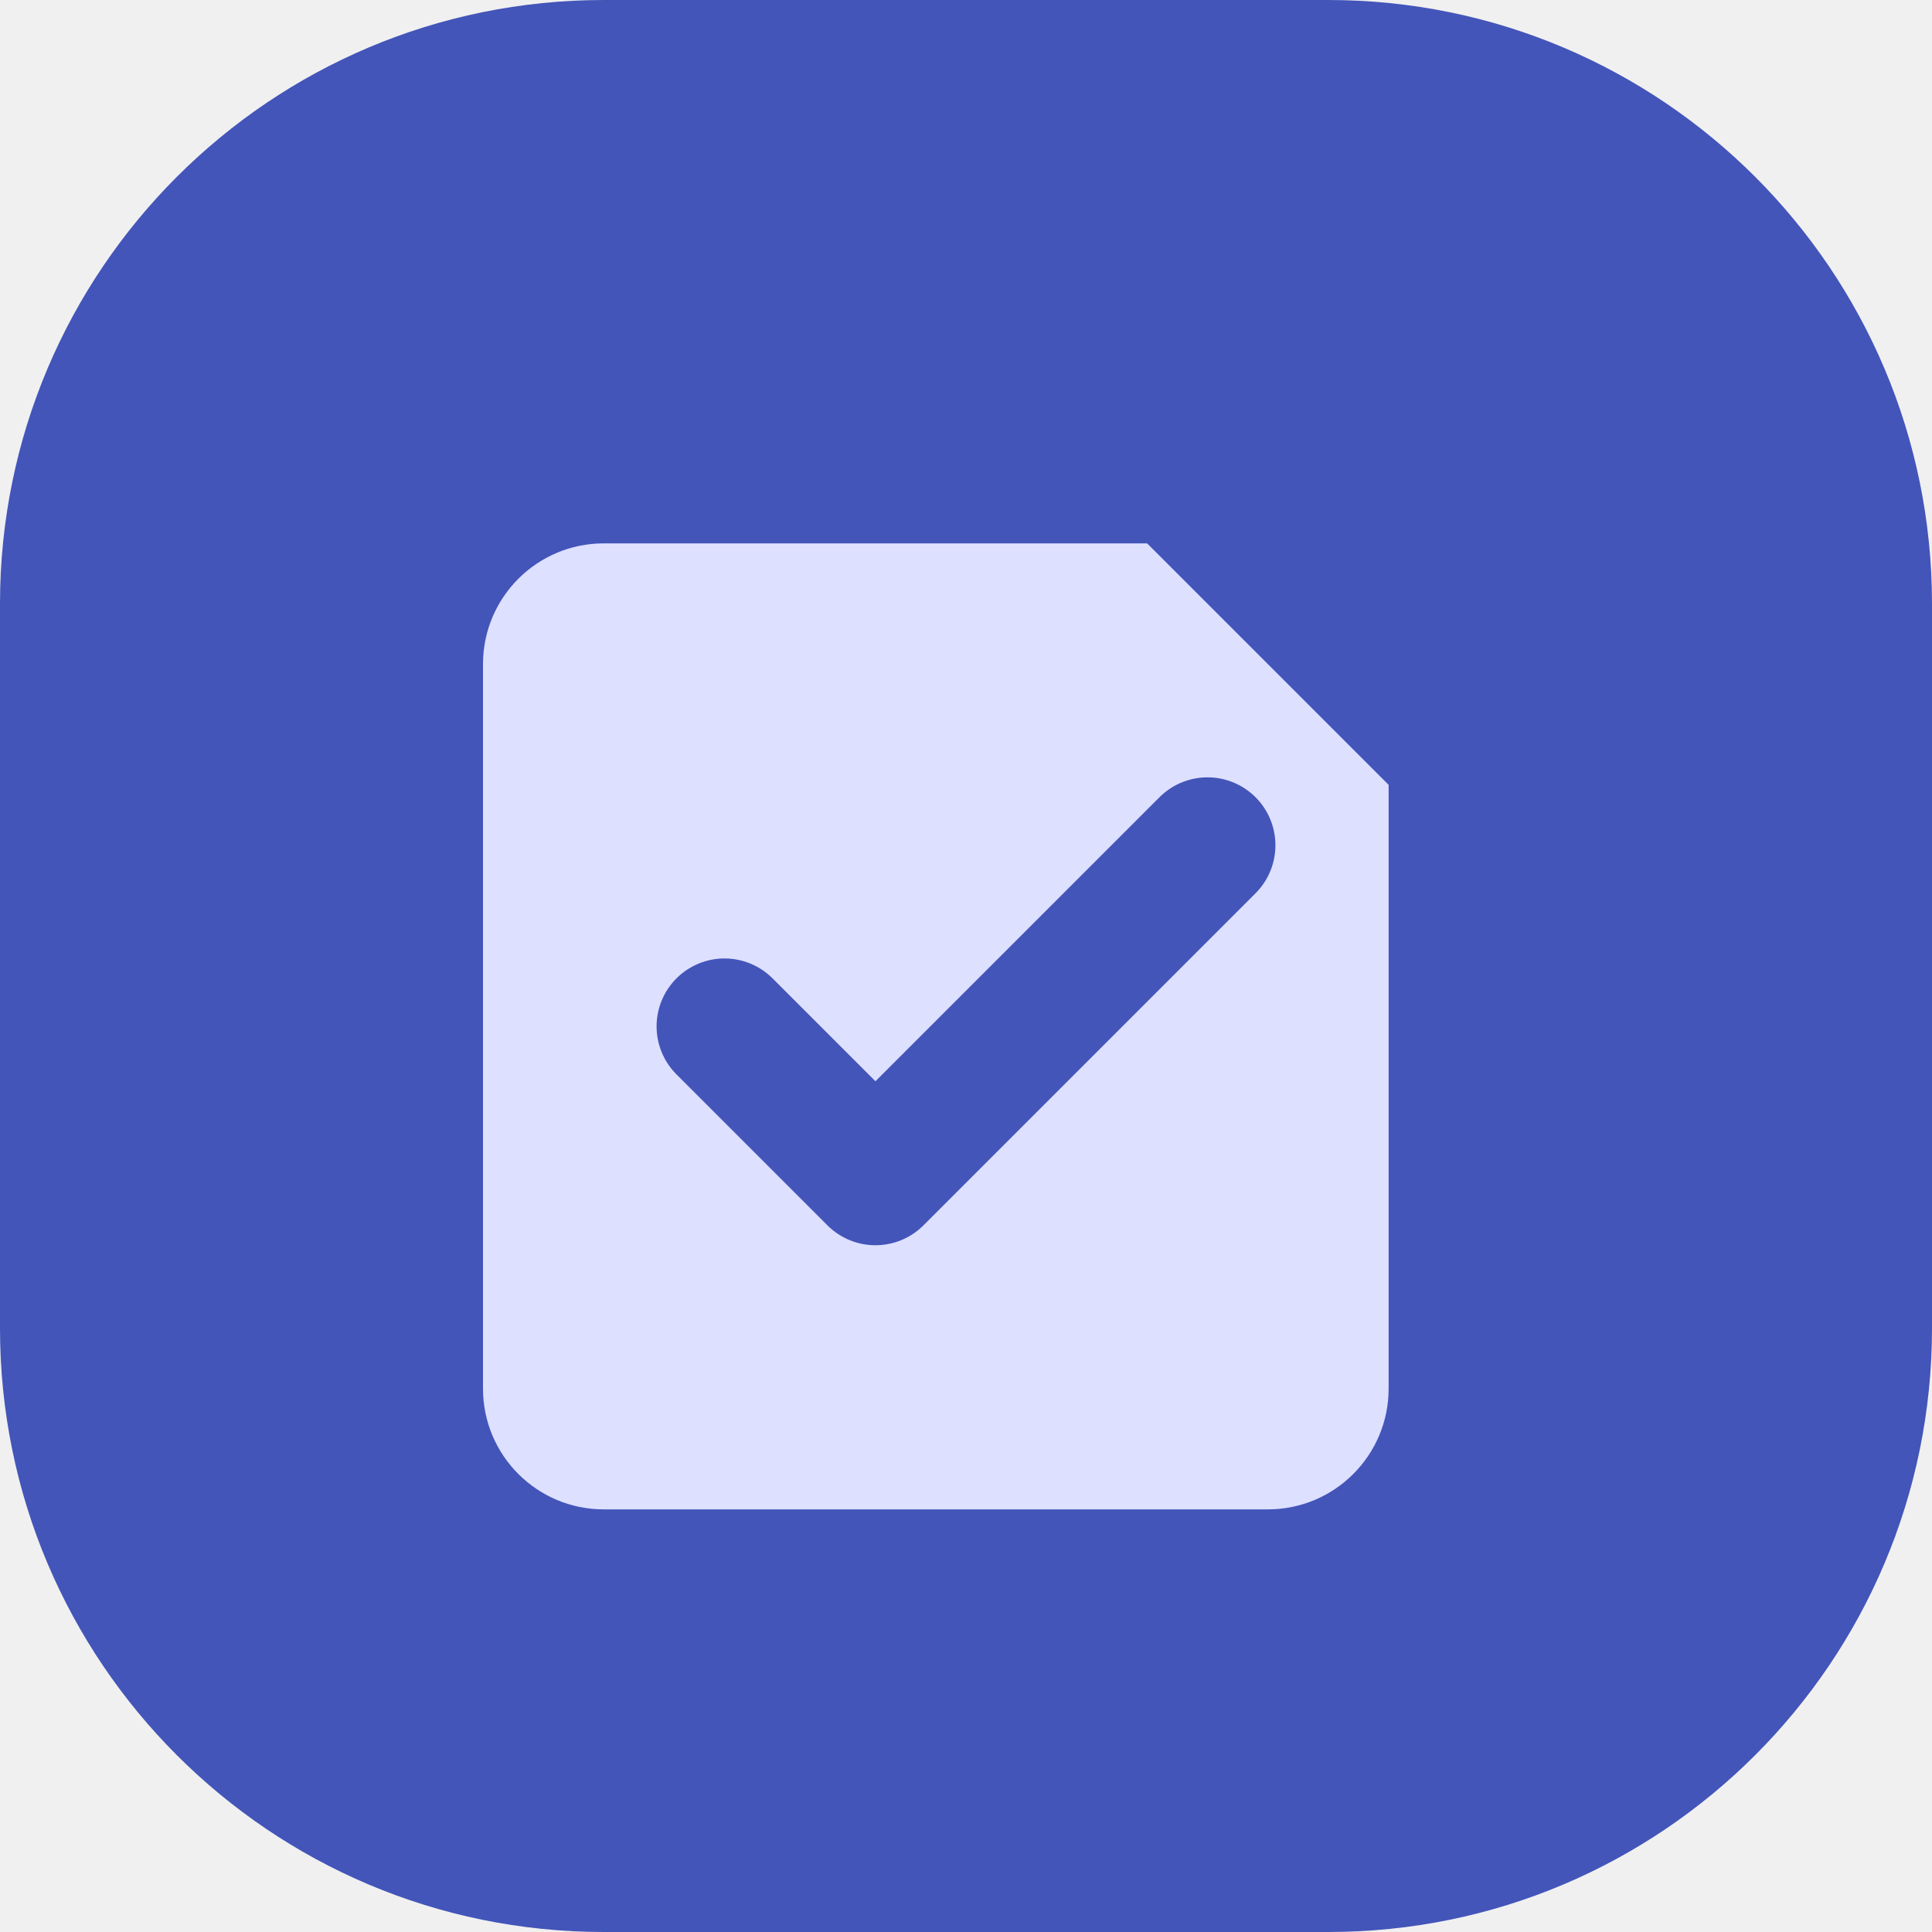
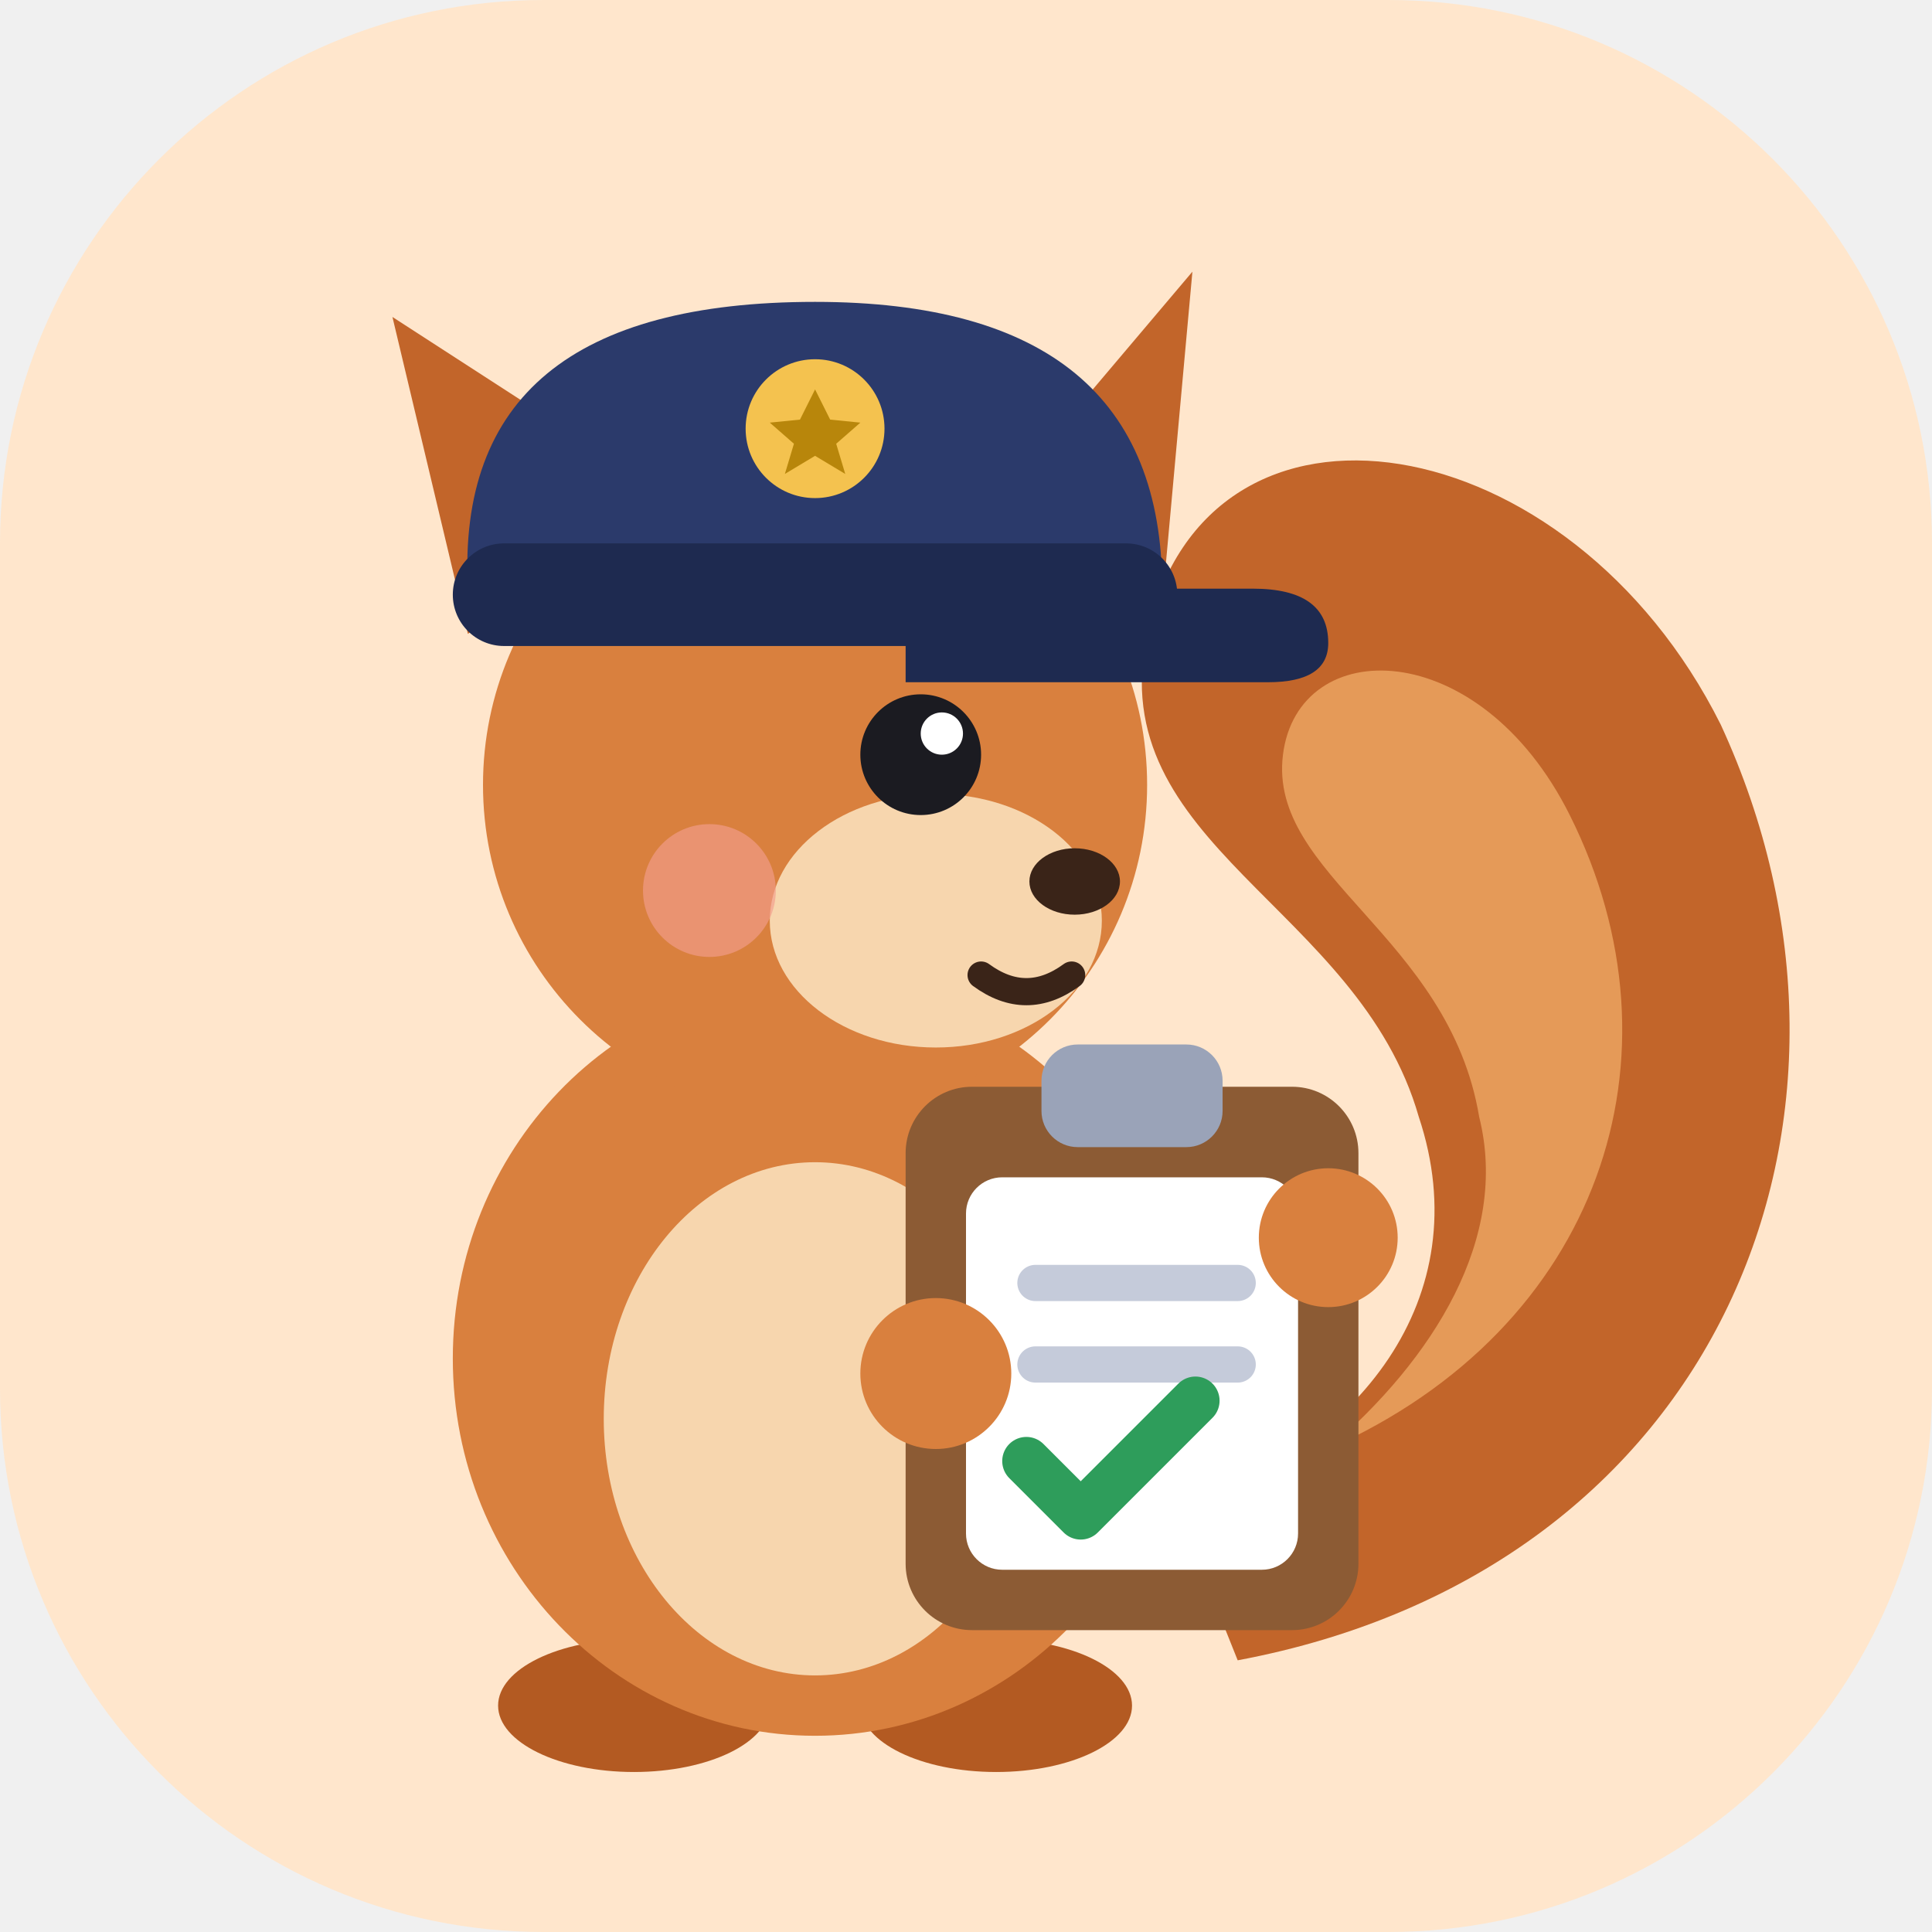
<svg xmlns="http://www.w3.org/2000/svg" viewBox="0 0 64 64">
-   <rect width="64" height="64" rx="20" fill="#4355B9" />
-   <path d="M20 18h18l8 8v20a4 4 0 0 1-4 4H20a4 4 0 0 1-4-4V22a4 4 0 0 1 4-4z" fill="#DEE0FF" />
-   <path d="M24 34l5 5 11-11" stroke="#4355B9" stroke-width="4.5" fill="none" stroke-linecap="round" stroke-linejoin="round" />
+   <rect width="64" height="64" rx="18" fill="#FFE6CC" />
+   <path d="M41 55C57 52 63 37 57 24C52 14 40 12 38 21C36.5 28 45 30 47 37C49 43 45 48 39 50Z" fill="#C2652A" />
+   <path d="M44 48C53 44 56 35 52 27C49 21 43 21 42.5 25C42 29 48 31 49 37C50 41 47.5 45 44 48Z" fill="#E59A58" />
+   <ellipse cx="21" cy="56.5" rx="4.5" ry="2.2" fill="#B35A22" />
+   <ellipse cx="33" cy="56.5" rx="4.5" ry="2.2" fill="#B35A22" />
+   <ellipse cx="27" cy="45" rx="12" ry="12.5" fill="#D9803E" />
+   <ellipse cx="27" cy="47" rx="7" ry="8.5" fill="#F7D6AE" />
+   <path d="M15.5 21L13 10.5L21.5 16Z" fill="#C2652A" />
+   <path d="M34 15.5L39.5 9L38.5 20Z" fill="#C2652A" />
+   <circle cx="27" cy="26" r="11" fill="#D9803E" />
+   <ellipse cx="31" cy="30.5" rx="5.5" ry="4.2" fill="#F7D6AE" />
+   <circle cx="23.5" cy="29.5" r="2.2" fill="#F29C8C" opacity="0.65" />
+   <circle cx="30.5" cy="25" r="2" fill="#1B1B21" />
+   <circle cx="31.2" cy="24.3" r="0.7" fill="#fff" />
+   <ellipse cx="35.6" cy="29.2" rx="1.5" ry="1.1" fill="#3A2418" />
+   <path d="M32.5 32.3Q34 33.4 35.5 32.3" stroke="#3A2418" stroke-width="0.9" fill="none" stroke-linecap="round" />
+   <path d="M15.5 19.5Q15 10 27 10Q38.5 10 38.5 19.5Z" fill="#2B3A6B" />
+   <rect x="15" y="18" width="24" height="3.4" rx="1.7" fill="#1E2A50" />
+   <path d="M30 19.5H41.5Q44 19.5 44 21.3Q44 22.6 42 22.6H30Z" fill="#1E2A50" />
+   <circle cx="27" cy="14.2" r="2.3" fill="#F4C24F" />
+   <path d="M27 12.9L27.5 13.9L28.5 14L27.7 14.7L28 15.7L27 15.1L26 15.7L26.3 14.7L25.5 14L26.5 13.9Z" fill="#B8860B" />
+   <rect x="30" y="36" width="15" height="18" rx="2.2" fill="#8C5B34" />
+   <rect x="32" y="39" width="11" height="13" rx="1.2" fill="#fff" />
+   <rect x="34.5" y="34.6" width="6" height="3.4" rx="1.2" fill="#9AA3B8" />
+   <path d="M34.3 42.5H41M34.3 45.2H41" stroke="#C5CBDA" stroke-width="1.2" stroke-linecap="round" />
+   <path d="M34 48.4L35.8 50.2L39.6 46.4" stroke="#2E9D5B" stroke-width="1.6" fill="none" stroke-linecap="round" stroke-linejoin="round" />
+   <circle cx="31" cy="45.5" r="2.5" fill="#D9803E" />
+   <circle cx="44" cy="41" r="2.3" fill="#D9803E" />
</svg>
